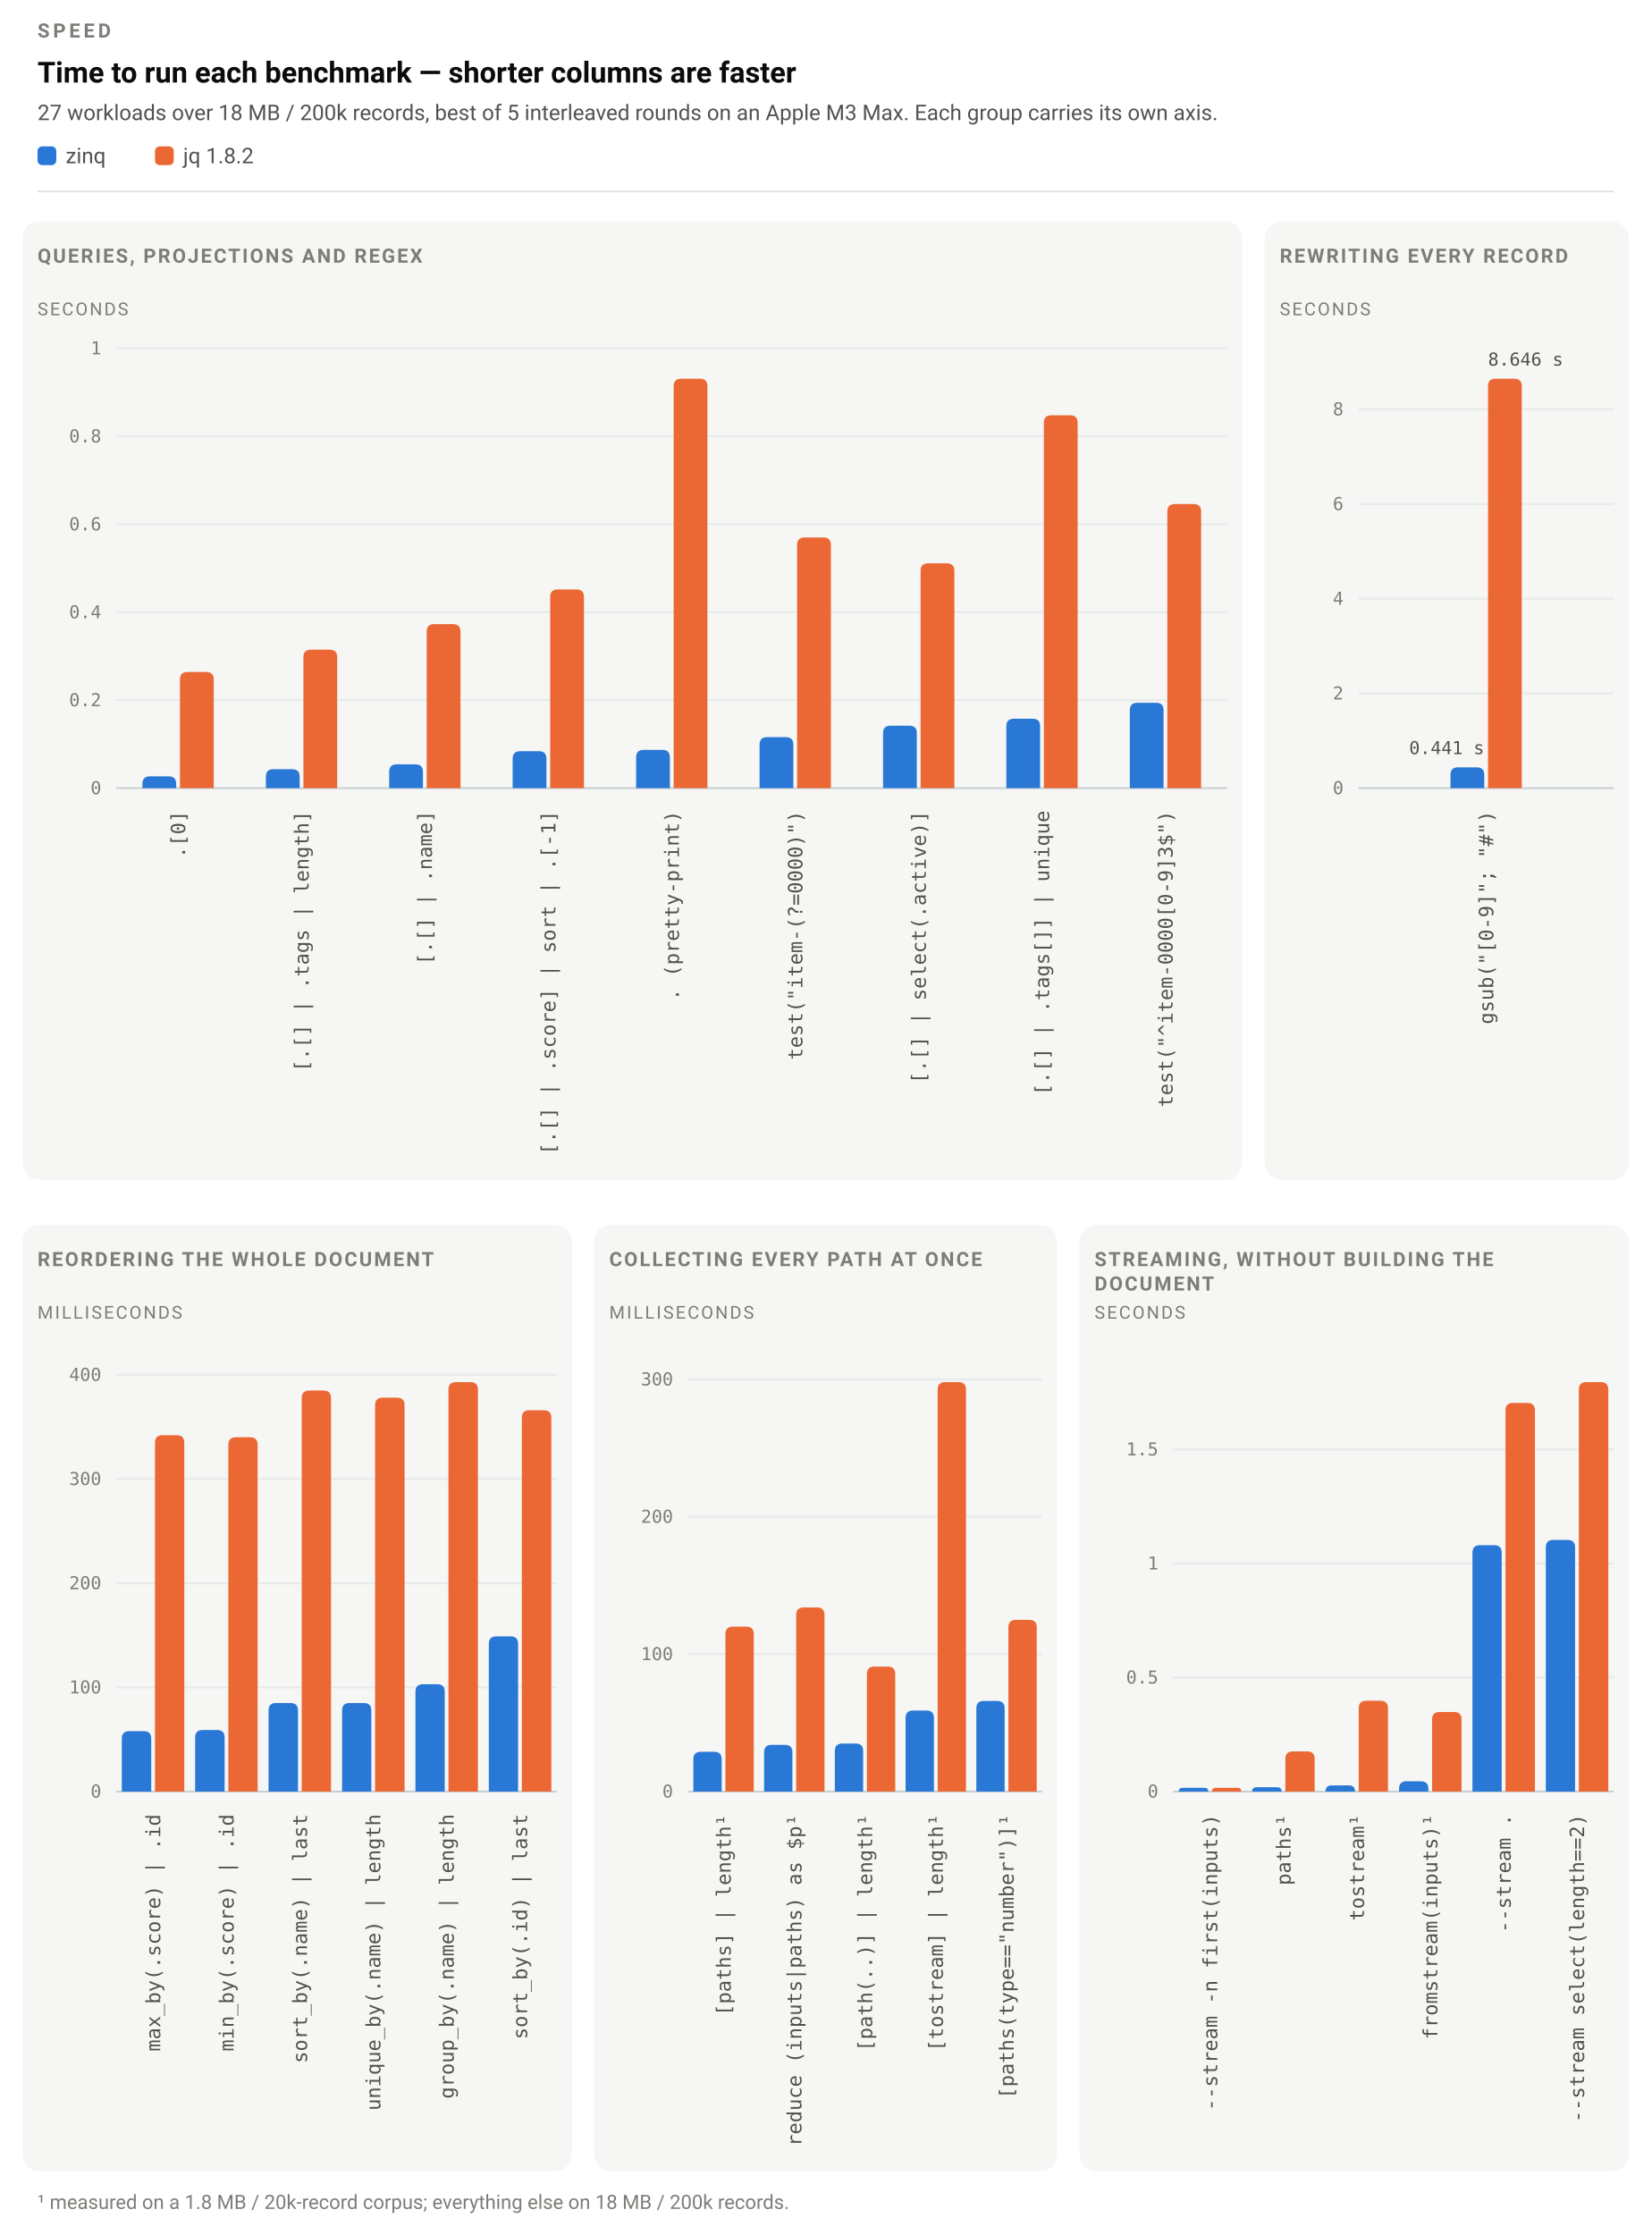
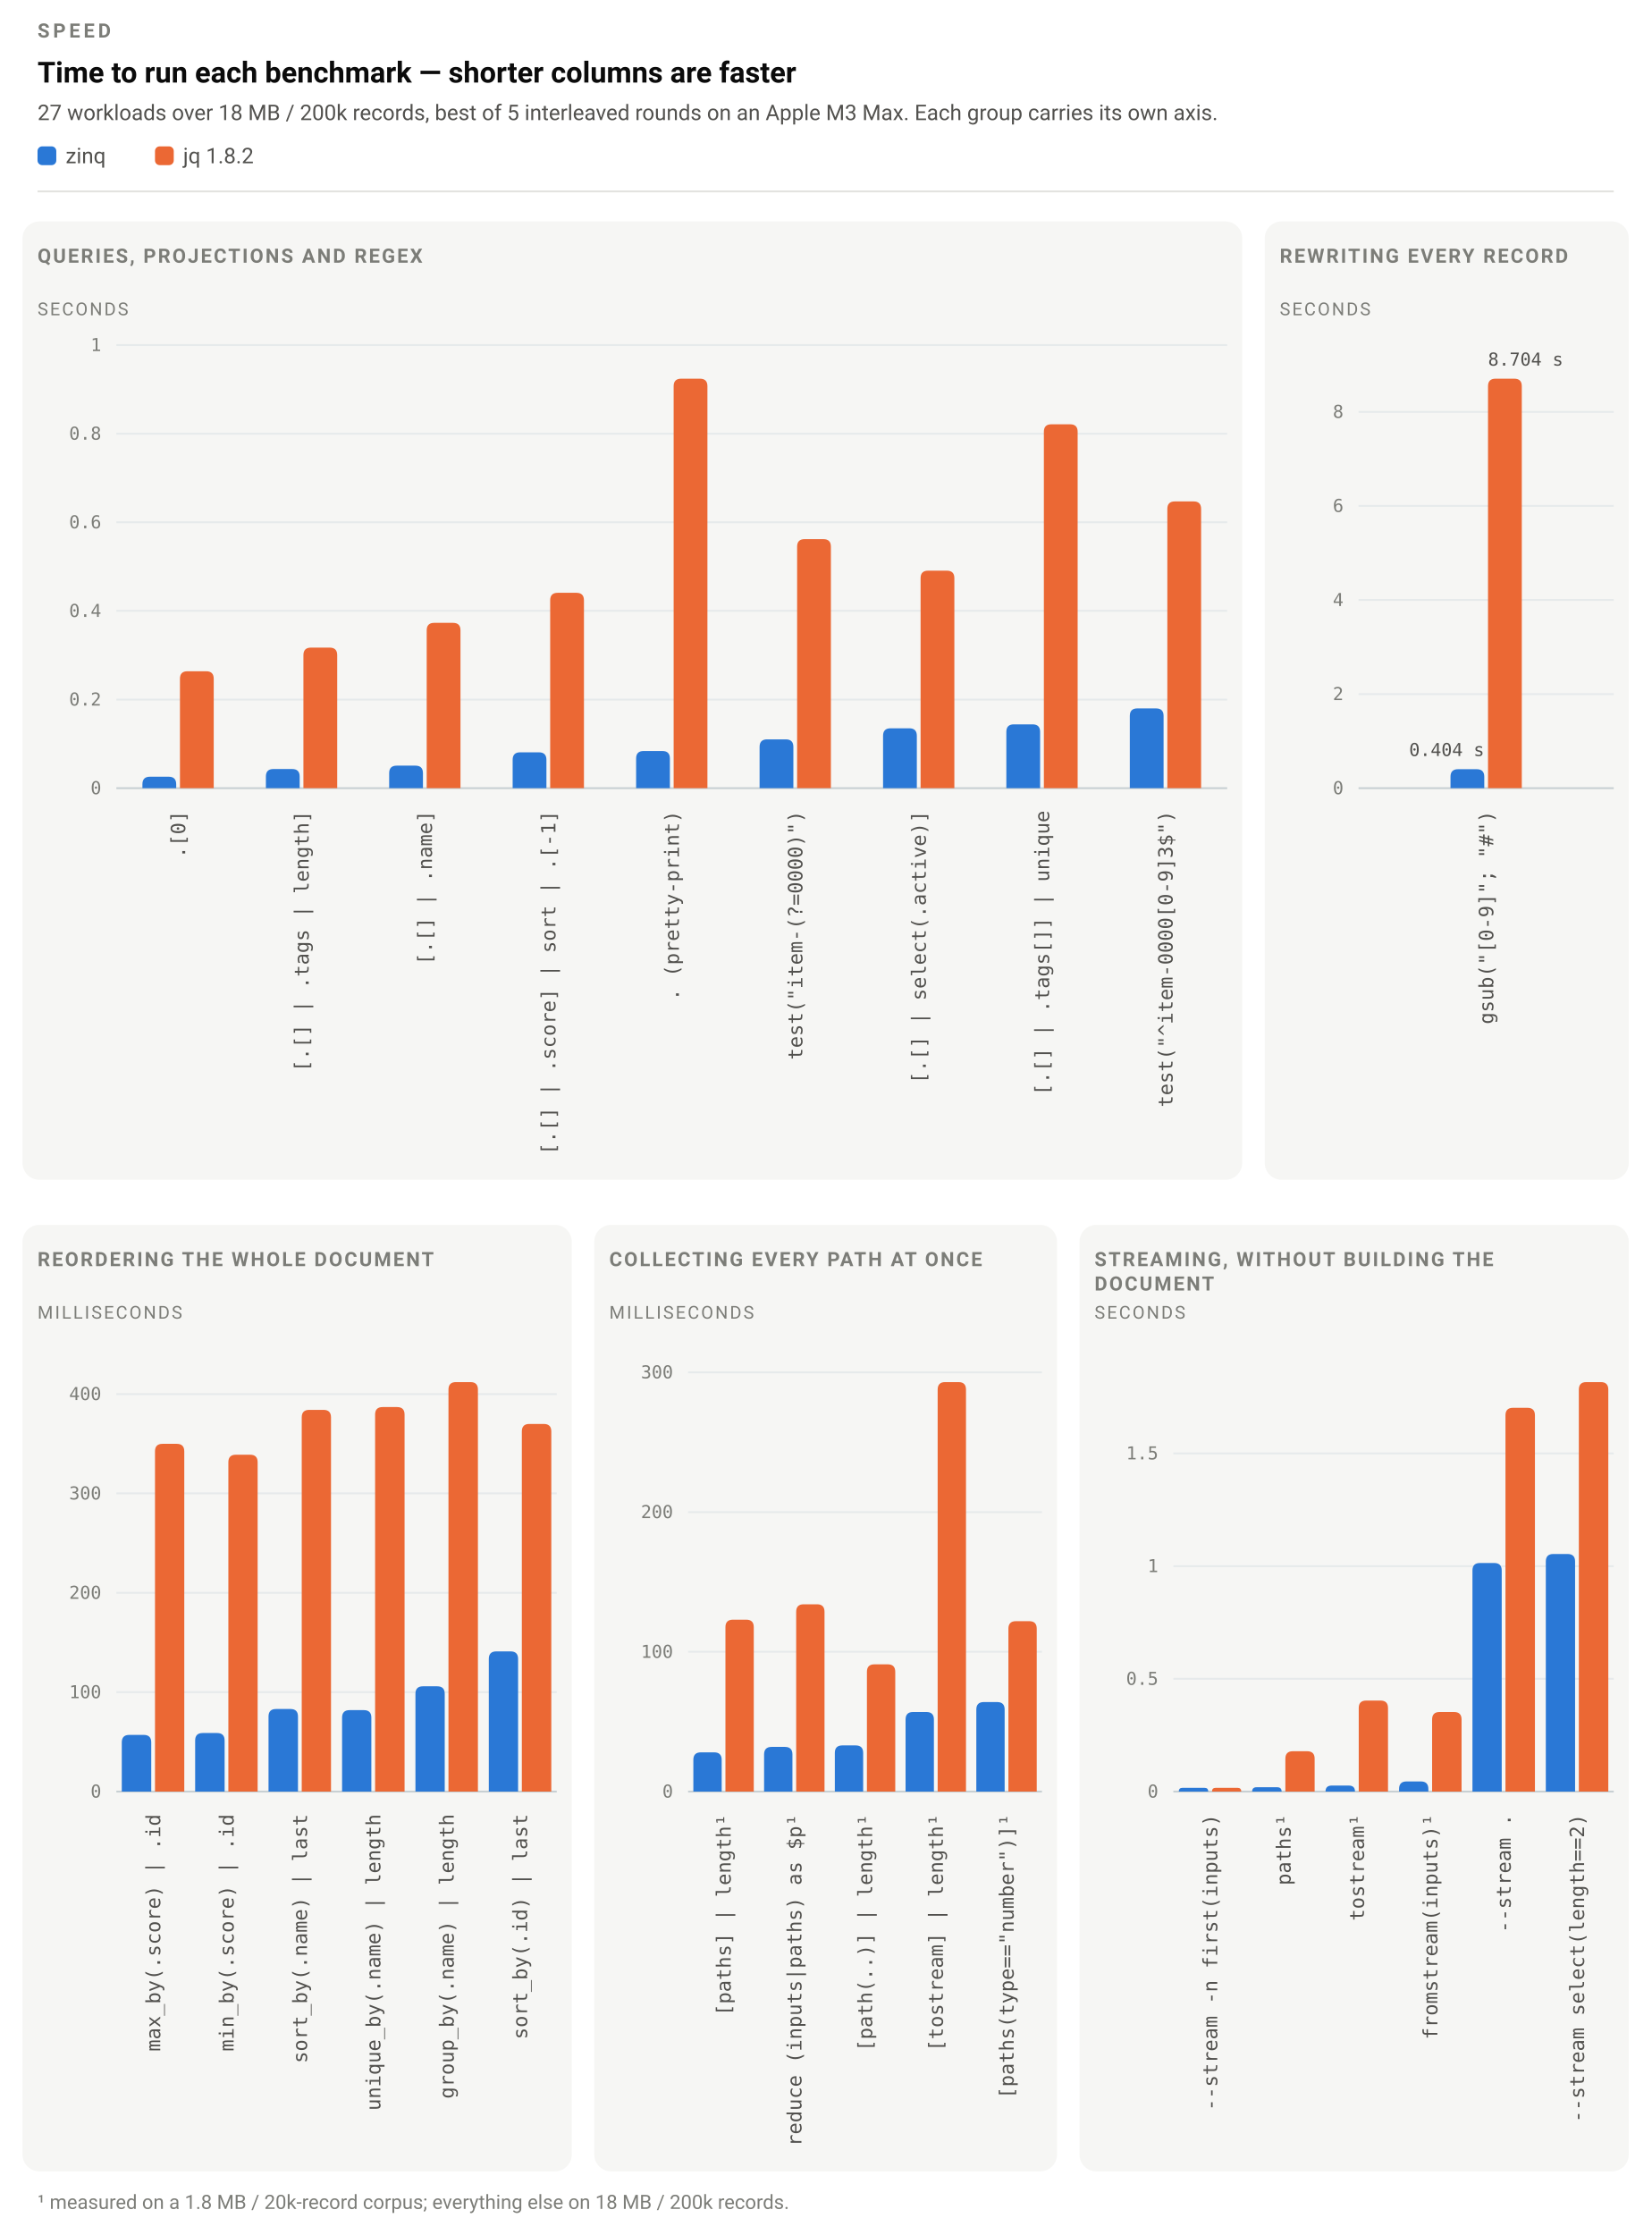
<svg xmlns="http://www.w3.org/2000/svg" width="880" height="1191" viewBox="0 0 880 1191" role="img" aria-label="Time to run 27 workloads, zinq against jq 1.8.2, over 18 MB / 200k records. zinq is ahead on 26 of 27.">
  <text x="20" y="20" font-family="ui-sans-serif, system-ui, -apple-system, Segoe UI, Roboto, sans-serif" font-size="10.5" font-weight="600" letter-spacing="1.8" fill="#7c7d78">SPEED</text>
  <text x="20" y="44" font-family="ui-sans-serif, system-ui, -apple-system, Segoe UI, Roboto, sans-serif" font-size="15.5" font-weight="600" fill="#0b0b0b">Time to run each benchmark — shorter columns are faster</text>
  <text x="20" y="64" font-family="ui-sans-serif, system-ui, -apple-system, Segoe UI, Roboto, sans-serif" font-size="11.5" fill="#52514e">27 workloads over 18 MB / 200k records, best of 5 interleaved rounds on an Apple M3 Max. Each group carries its own axis.</text>
  <rect x="20" y="78" width="10" height="10" rx="2.5" fill="#2a78d6" />
  <text x="35" y="87" font-family="ui-sans-serif, system-ui, -apple-system, Segoe UI, Roboto, sans-serif" font-size="11.5" fill="#52514e">zinq</text>
  <rect x="82.6" y="78" width="10" height="10" rx="2.5" fill="#eb6834" />
  <text x="97.6" y="87" font-family="ui-sans-serif, system-ui, -apple-system, Segoe UI, Roboto, sans-serif" font-size="11.5" fill="#52514e">jq 1.8.2</text>
  <line x1="20" y1="102" x2="860" y2="102" stroke="#e3e3df" stroke-width="1" />
  <rect x="12.0" y="118" width="650.0" height="510.7" rx="9" fill="#f6f6f4" />
  <text x="20" y="140" font-family="ui-sans-serif, system-ui, -apple-system, Segoe UI, Roboto, sans-serif" font-size="10.5" font-weight="600" letter-spacing="1" fill="#7c7d78">QUERIES, PROJECTIONS AND REGEX</text>
  <text x="20" y="168" font-family="ui-sans-serif, system-ui, -apple-system, Segoe UI, Roboto, sans-serif" font-size="9.5" letter-spacing="1" fill="#7c7d78">SECONDS</text>
  <text x="54" y="423.2" font-family="ui-monospace, SFMono-Regular, Menlo, Consolas, monospace" font-size="9.5" text-anchor="end" fill="#7c7d78">0</text>
-   <line x1="62.0" y1="373.1" x2="654.0" y2="373.1" stroke="#e6eaeb" stroke-width="1" />
-   <text x="54" y="376.33" font-family="ui-monospace, SFMono-Regular, Menlo, Consolas, monospace" font-size="9.5" text-anchor="end" fill="#7c7d78">0.2</text>
-   <line x1="62.0" y1="326.3" x2="654.0" y2="326.3" stroke="#e6eaeb" stroke-width="1" />
-   <text x="54" y="329.459" font-family="ui-monospace, SFMono-Regular, Menlo, Consolas, monospace" font-size="9.5" text-anchor="end" fill="#7c7d78">0.4</text>
-   <line x1="62.0" y1="279.4" x2="654.0" y2="279.4" stroke="#e6eaeb" stroke-width="1" />
-   <text x="54" y="282.589" font-family="ui-monospace, SFMono-Regular, Menlo, Consolas, monospace" font-size="9.5" text-anchor="end" fill="#7c7d78">0.6</text>
-   <line x1="62.0" y1="232.5" x2="654.0" y2="232.5" stroke="#e6eaeb" stroke-width="1" />
-   <text x="54" y="235.718" font-family="ui-monospace, SFMono-Regular, Menlo, Consolas, monospace" font-size="9.5" text-anchor="end" fill="#7c7d78">0.8</text>
-   <line x1="62.0" y1="185.6" x2="654.0" y2="185.6" stroke="#e6eaeb" stroke-width="1" />
-   <text x="54" y="188.848" font-family="ui-monospace, SFMono-Regular, Menlo, Consolas, monospace" font-size="9.5" text-anchor="end" fill="#7c7d78">1</text>
+   <line x1="62.0" y1="372.8" x2="654.0" y2="372.8" stroke="#e6eaeb" stroke-width="1" />
+   <text x="54" y="375.974" font-family="ui-monospace, SFMono-Regular, Menlo, Consolas, monospace" font-size="9.5" text-anchor="end" fill="#7c7d78">0.2</text>
+   <line x1="62.0" y1="325.5" x2="654.0" y2="325.5" stroke="#e6eaeb" stroke-width="1" />
+   <text x="54" y="328.749" font-family="ui-monospace, SFMono-Regular, Menlo, Consolas, monospace" font-size="9.5" text-anchor="end" fill="#7c7d78">0.4</text>
+   <line x1="62.0" y1="278.3" x2="654.0" y2="278.3" stroke="#e6eaeb" stroke-width="1" />
+   <text x="54" y="281.523" font-family="ui-monospace, SFMono-Regular, Menlo, Consolas, monospace" font-size="9.5" text-anchor="end" fill="#7c7d78">0.6</text>
+   <line x1="62.0" y1="231.1" x2="654.0" y2="231.1" stroke="#e6eaeb" stroke-width="1" />
+   <text x="54" y="234.298" font-family="ui-monospace, SFMono-Regular, Menlo, Consolas, monospace" font-size="9.5" text-anchor="end" fill="#7c7d78">0.8</text>
+   <line x1="62.0" y1="183.9" x2="654.0" y2="183.9" stroke="#e6eaeb" stroke-width="1" />
+   <text x="54" y="187.072" font-family="ui-monospace, SFMono-Regular, Menlo, Consolas, monospace" font-size="9.5" text-anchor="end" fill="#7c7d78">1</text>
  <line x1="62.0" y1="420.0" x2="654.0" y2="420.0" stroke="#c8d0d3" stroke-width="1" />
-   <path d="M75.9 420.0L75.9 417.7Q75.9 413.7 79.9 413.7L89.9 413.7Q93.9 413.7 93.9 417.7L93.9 420.0Z" fill="#2a78d6" />
-   <path d="M95.9 420.0L95.9 362.1Q95.9 358.1 99.9 358.1L109.9 358.1Q113.9 358.1 113.9 362.1L113.9 420.0Z" fill="#eb6834" />
-   <path d="M141.7 420.0L141.7 413.9Q141.7 409.9 145.7 409.9L155.7 409.9Q159.7 409.9 159.7 413.9L159.7 420.0Z" fill="#2a78d6" />
-   <path d="M161.7 420.0L161.7 350.2Q161.7 346.2 165.7 346.2L175.7 346.2Q179.7 346.2 179.7 350.2L179.7 420.0Z" fill="#eb6834" />
-   <path d="M207.4 420.0L207.4 411.3Q207.4 407.3 211.4 407.3L221.4 407.3Q225.4 407.3 225.4 411.3L225.4 420.0Z" fill="#2a78d6" />
-   <path d="M227.4 420.0L227.4 336.6Q227.4 332.6 231.4 332.6L241.4 332.6Q245.4 332.6 245.4 336.6L245.4 420.0Z" fill="#eb6834" />
-   <path d="M273.2 420.0L273.2 404.3Q273.2 400.3 277.2 400.3L287.2 400.3Q291.2 400.3 291.2 404.3L291.2 420.0Z" fill="#2a78d6" />
-   <path d="M293.2 420.0L293.2 318.1Q293.2 314.1 297.2 314.1L307.2 314.1Q311.2 314.1 311.2 318.1L311.2 420.0Z" fill="#eb6834" />
-   <path d="M339.0 420.0L339.0 403.6Q339.0 399.6 343.0 399.6L353.0 399.6Q357.0 399.6 357.0 403.6L357.0 420.0Z" fill="#2a78d6" />
+   <path d="M75.9 420.0L75.9 417.9Q75.9 413.9 79.9 413.9L89.9 413.9Q93.9 413.9 93.9 417.9L93.9 420.0Z" fill="#2a78d6" />
+   <path d="M95.9 420.0L95.9 361.7Q95.9 357.7 99.9 357.7L109.9 357.7Q113.9 357.7 113.9 361.7L113.9 420.0Z" fill="#eb6834" />
+   <path d="M141.7 420.0L141.7 413.8Q141.7 409.8 145.7 409.8L155.7 409.8Q159.7 409.8 159.7 413.8L159.7 420.0Z" fill="#2a78d6" />
+   <path d="M161.7 420.0L161.7 349.1Q161.7 345.1 165.7 345.1L175.7 345.1Q179.7 345.1 179.7 349.1L179.7 420.0Z" fill="#eb6834" />
+   <path d="M207.4 420.0L207.4 412.0Q207.4 408.0 211.4 408.0L221.4 408.0Q225.4 408.0 225.4 412.0L225.4 420.0Z" fill="#2a78d6" />
+   <path d="M227.4 420.0L227.4 335.9Q227.4 331.9 231.4 331.9L241.4 331.9Q245.4 331.9 245.4 335.9L245.4 420.0Z" fill="#eb6834" />
+   <path d="M273.2 420.0L273.2 404.9Q273.2 400.9 277.2 400.9L287.2 400.9Q291.2 400.9 291.2 404.9L291.2 420.0Z" fill="#2a78d6" />
+   <path d="M293.2 420.0L293.2 319.9Q293.2 315.9 297.2 315.9L307.2 315.9Q311.2 315.9 311.2 319.9L311.2 420.0Z" fill="#eb6834" />
+   <path d="M339.0 420.0L339.0 404.2Q339.0 400.2 343.0 400.2L353.0 400.2Q357.0 400.2 357.0 404.2L357.0 420.0Z" fill="#2a78d6" />
  <path d="M359.0 420.0L359.0 205.8Q359.0 201.8 363.0 201.8L373.0 201.8Q377.0 201.8 377.0 205.8L377.0 420.0Z" fill="#eb6834" />
-   <path d="M404.8 420.0L404.8 396.8Q404.8 392.8 408.8 392.8L418.8 392.8Q422.8 392.8 422.8 396.8L422.8 420.0Z" fill="#2a78d6" />
-   <path d="M424.8 420.0L424.8 290.4Q424.8 286.4 428.8 286.4L438.8 286.4Q442.8 286.4 442.8 290.4L442.8 420.0Z" fill="#eb6834" />
-   <path d="M470.6 420.0L470.6 390.7Q470.6 386.7 474.6 386.7L484.6 386.7Q488.6 386.7 488.6 390.7L488.6 420.0Z" fill="#2a78d6" />
-   <path d="M490.6 420.0L490.6 304.2Q490.6 300.2 494.6 300.2L504.6 300.2Q508.6 300.2 508.6 304.2L508.6 420.0Z" fill="#eb6834" />
-   <path d="M536.3 420.0L536.3 387.0Q536.3 383.0 540.3 383.0L550.3 383.0Q554.3 383.0 554.3 387.0L554.3 420.0Z" fill="#2a78d6" />
-   <path d="M556.3 420.0L556.3 225.3Q556.3 221.3 560.3 221.3L570.3 221.3Q574.3 221.3 574.3 225.3L574.3 420.0Z" fill="#eb6834" />
-   <path d="M602.1 420.0L602.1 378.5Q602.1 374.5 606.1 374.5L616.1 374.5Q620.1 374.5 620.1 378.5L620.1 420.0Z" fill="#2a78d6" />
-   <path d="M622.1 420.0L622.1 272.6Q622.1 268.6 626.1 268.6L636.1 268.6Q640.1 268.6 640.1 272.6L640.1 420.0Z" fill="#eb6834" />
+   <path d="M404.8 420.0L404.8 398.0Q404.8 394.0 408.8 394.0L418.8 394.0Q422.8 394.0 422.8 398.0L422.8 420.0Z" fill="#2a78d6" />
+   <path d="M424.8 420.0L424.8 291.3Q424.8 287.3 428.8 287.3L438.8 287.3Q442.8 287.3 442.8 291.3L442.8 420.0Z" fill="#eb6834" />
+   <path d="M470.6 420.0L470.6 392.1Q470.6 388.1 474.6 388.1L484.6 388.1Q488.6 388.1 488.6 392.1L488.6 420.0Z" fill="#2a78d6" />
+   <path d="M490.6 420.0L490.6 308.1Q490.6 304.1 494.6 304.1L504.6 304.1Q508.6 304.1 508.6 308.1L508.6 420.0Z" fill="#eb6834" />
+   <path d="M536.3 420.0L536.3 390.0Q536.3 386.0 540.3 386.0L550.3 386.0Q554.3 386.0 554.3 390.0L554.3 420.0Z" fill="#2a78d6" />
+   <path d="M556.3 420.0L556.3 230.1Q556.3 226.1 560.3 226.1L570.3 226.1Q574.3 226.1 574.3 230.1L574.3 420.0Z" fill="#eb6834" />
+   <path d="M602.1 420.0L602.1 381.5Q602.1 377.5 606.1 377.5L616.1 377.5Q620.1 377.5 620.1 381.5L620.1 420.0Z" fill="#2a78d6" />
+   <path d="M622.1 420.0L622.1 271.2Q622.1 267.2 626.1 267.2L636.1 267.2Q640.1 267.2 640.1 271.2L640.1 420.0Z" fill="#eb6834" />
  <text x="98.689" y="432" font-family="ui-monospace, SFMono-Regular, Menlo, Consolas, monospace" font-size="10.5" text-anchor="end" transform="rotate(-90 98.7 432.0)" fill="#52514e">.[0]</text>
  <text x="164.467" y="432" font-family="ui-monospace, SFMono-Regular, Menlo, Consolas, monospace" font-size="10.5" text-anchor="end" transform="rotate(-90 164.5 432.0)" fill="#52514e">[.[] | .tags | length]</text>
  <text x="230.244" y="432" font-family="ui-monospace, SFMono-Regular, Menlo, Consolas, monospace" font-size="10.5" text-anchor="end" transform="rotate(-90 230.2 432.0)" fill="#52514e">[.[] | .name]</text>
  <text x="296.022" y="432" font-family="ui-monospace, SFMono-Regular, Menlo, Consolas, monospace" font-size="10.5" text-anchor="end" transform="rotate(-90 296.0 432.0)" fill="#52514e">[.[] | .score] | sort | .[-1]</text>
  <text x="361.8" y="432" font-family="ui-monospace, SFMono-Regular, Menlo, Consolas, monospace" font-size="10.5" text-anchor="end" transform="rotate(-90 361.8 432.0)" fill="#52514e">. (pretty-print)</text>
  <text x="427.578" y="432" font-family="ui-monospace, SFMono-Regular, Menlo, Consolas, monospace" font-size="10.5" text-anchor="end" transform="rotate(-90 427.6 432.0)" fill="#52514e">test("item-(?=0000)")</text>
  <text x="493.356" y="432" font-family="ui-monospace, SFMono-Regular, Menlo, Consolas, monospace" font-size="10.5" text-anchor="end" transform="rotate(-90 493.4 432.0)" fill="#52514e">[.[] | select(.active)]</text>
  <text x="559.133" y="432" font-family="ui-monospace, SFMono-Regular, Menlo, Consolas, monospace" font-size="10.5" text-anchor="end" transform="rotate(-90 559.1 432.0)" fill="#52514e">[.[] | .tags[]] | unique</text>
  <text x="624.911" y="432" font-family="ui-monospace, SFMono-Regular, Menlo, Consolas, monospace" font-size="10.5" text-anchor="end" transform="rotate(-90 624.9 432.0)" fill="#52514e">test("^item-0000[0-9]3$")</text>
  <rect x="674.0" y="118" width="194.0" height="510.7" rx="9" fill="#f6f6f4" />
  <text x="682" y="140" font-family="ui-sans-serif, system-ui, -apple-system, Segoe UI, Roboto, sans-serif" font-size="10.5" font-weight="600" letter-spacing="1" fill="#7c7d78">REWRITING EVERY RECORD</text>
  <text x="682" y="168" font-family="ui-sans-serif, system-ui, -apple-system, Segoe UI, Roboto, sans-serif" font-size="9.5" letter-spacing="1" fill="#7c7d78">SECONDS</text>
  <text x="716" y="423.2" font-family="ui-monospace, SFMono-Regular, Menlo, Consolas, monospace" font-size="9.5" text-anchor="end" fill="#7c7d78">0</text>
-   <line x1="724.0" y1="369.5" x2="860.0" y2="369.5" stroke="#e6eaeb" stroke-width="1" />
-   <text x="716" y="372.73" font-family="ui-monospace, SFMono-Regular, Menlo, Consolas, monospace" font-size="9.5" text-anchor="end" fill="#7c7d78">2</text>
-   <line x1="724.0" y1="319.1" x2="860.0" y2="319.1" stroke="#e6eaeb" stroke-width="1" />
-   <text x="716" y="322.26" font-family="ui-monospace, SFMono-Regular, Menlo, Consolas, monospace" font-size="9.5" text-anchor="end" fill="#7c7d78">4</text>
-   <line x1="724.0" y1="268.6" x2="860.0" y2="268.6" stroke="#e6eaeb" stroke-width="1" />
-   <text x="716" y="271.79" font-family="ui-monospace, SFMono-Regular, Menlo, Consolas, monospace" font-size="9.5" text-anchor="end" fill="#7c7d78">6</text>
-   <line x1="724.0" y1="218.1" x2="860.0" y2="218.1" stroke="#e6eaeb" stroke-width="1" />
-   <text x="716" y="221.32" font-family="ui-monospace, SFMono-Regular, Menlo, Consolas, monospace" font-size="9.5" text-anchor="end" fill="#7c7d78">8</text>
+   <line x1="724.0" y1="369.9" x2="860.0" y2="369.9" stroke="#e6eaeb" stroke-width="1" />
+   <text x="716" y="373.066" font-family="ui-monospace, SFMono-Regular, Menlo, Consolas, monospace" font-size="9.5" text-anchor="end" fill="#7c7d78">2</text>
+   <line x1="724.0" y1="319.7" x2="860.0" y2="319.7" stroke="#e6eaeb" stroke-width="1" />
+   <text x="716" y="322.933" font-family="ui-monospace, SFMono-Regular, Menlo, Consolas, monospace" font-size="9.5" text-anchor="end" fill="#7c7d78">4</text>
+   <line x1="724.0" y1="269.6" x2="860.0" y2="269.6" stroke="#e6eaeb" stroke-width="1" />
+   <text x="716" y="272.799" font-family="ui-monospace, SFMono-Regular, Menlo, Consolas, monospace" font-size="9.5" text-anchor="end" fill="#7c7d78">6</text>
+   <line x1="724.0" y1="219.5" x2="860.0" y2="219.5" stroke="#e6eaeb" stroke-width="1" />
+   <text x="716" y="222.665" font-family="ui-monospace, SFMono-Regular, Menlo, Consolas, monospace" font-size="9.5" text-anchor="end" fill="#7c7d78">8</text>
  <line x1="724.0" y1="420.0" x2="860.0" y2="420.0" stroke="#c8d0d3" stroke-width="1" />
-   <path d="M773.0 420.0L773.0 412.9Q773.0 408.9 777.0 408.9L787.0 408.9Q791.0 408.9 791.0 412.9L791.0 420.0Z" fill="#2a78d6" />
+   <path d="M773.0 420.0L773.0 413.9Q773.0 409.9 777.0 409.9L787.0 409.9Q791.0 409.9 791.0 413.9L791.0 420.0Z" fill="#2a78d6" />
  <path d="M793.0 420.0L793.0 205.8Q793.0 201.8 797.0 201.8L807.0 201.8Q811.0 201.8 811.0 205.8L811.0 420.0Z" fill="#eb6834" />
-   <text x="791" y="401.871" font-family="ui-monospace, SFMono-Regular, Menlo, Consolas, monospace" font-size="9.5" text-anchor="end" fill="#52514e">0.441 s</text>
-   <text x="793" y="194.818" font-family="ui-monospace, SFMono-Regular, Menlo, Consolas, monospace" font-size="9.5" text-anchor="start" fill="#52514e">8.646 s</text>
+   <text x="791" y="402.873" font-family="ui-monospace, SFMono-Regular, Menlo, Consolas, monospace" font-size="9.5" text-anchor="end" fill="#52514e">0.404 s</text>
+   <text x="793" y="194.818" font-family="ui-monospace, SFMono-Regular, Menlo, Consolas, monospace" font-size="9.5" text-anchor="start" fill="#52514e">8.704 s</text>
  <text x="795.8" y="432" font-family="ui-monospace, SFMono-Regular, Menlo, Consolas, monospace" font-size="10.5" text-anchor="end" transform="rotate(-90 795.8 432.0)" fill="#52514e">gsub("[0-9]"; "#")</text>
  <rect x="12.0" y="652.7" width="292.7" height="504.4" rx="9" fill="#f6f6f4" />
  <text x="20" y="674.7" font-family="ui-sans-serif, system-ui, -apple-system, Segoe UI, Roboto, sans-serif" font-size="10.5" font-weight="600" letter-spacing="1" fill="#7c7d78">REORDERING THE WHOLE DOCUMENT</text>
  <text x="20" y="702.7" font-family="ui-sans-serif, system-ui, -apple-system, Segoe UI, Roboto, sans-serif" font-size="9.5" letter-spacing="1" fill="#7c7d78">MILLISECONDS</text>
  <text x="54" y="957.9" font-family="ui-monospace, SFMono-Regular, Menlo, Consolas, monospace" font-size="9.5" text-anchor="end" fill="#7c7d78">0</text>
-   <line x1="62.0" y1="899.2" x2="296.7" y2="899.2" stroke="#e6eaeb" stroke-width="1" />
-   <text x="54" y="902.383" font-family="ui-monospace, SFMono-Regular, Menlo, Consolas, monospace" font-size="9.5" text-anchor="end" fill="#7c7d78">100</text>
-   <line x1="62.0" y1="843.7" x2="296.7" y2="843.7" stroke="#e6eaeb" stroke-width="1" />
-   <text x="54" y="846.866" font-family="ui-monospace, SFMono-Regular, Menlo, Consolas, monospace" font-size="9.5" text-anchor="end" fill="#7c7d78">200</text>
-   <line x1="62.0" y1="788.1" x2="296.7" y2="788.1" stroke="#e6eaeb" stroke-width="1" />
-   <text x="54" y="791.349" font-family="ui-monospace, SFMono-Regular, Menlo, Consolas, monospace" font-size="9.5" text-anchor="end" fill="#7c7d78">300</text>
-   <line x1="62.0" y1="732.6" x2="296.7" y2="732.6" stroke="#e6eaeb" stroke-width="1" />
-   <text x="54" y="735.832" font-family="ui-monospace, SFMono-Regular, Menlo, Consolas, monospace" font-size="9.5" text-anchor="end" fill="#7c7d78">400</text>
+   <line x1="62.0" y1="901.7" x2="296.7" y2="901.7" stroke="#e6eaeb" stroke-width="1" />
+   <text x="54" y="904.943" font-family="ui-monospace, SFMono-Regular, Menlo, Consolas, monospace" font-size="9.5" text-anchor="end" fill="#7c7d78">100</text>
+   <line x1="62.0" y1="848.8" x2="296.7" y2="848.8" stroke="#e6eaeb" stroke-width="1" />
+   <text x="54" y="851.986" font-family="ui-monospace, SFMono-Regular, Menlo, Consolas, monospace" font-size="9.5" text-anchor="end" fill="#7c7d78">200</text>
+   <line x1="62.0" y1="795.8" x2="296.7" y2="795.8" stroke="#e6eaeb" stroke-width="1" />
+   <text x="54" y="799.03" font-family="ui-monospace, SFMono-Regular, Menlo, Consolas, monospace" font-size="9.5" text-anchor="end" fill="#7c7d78">300</text>
+   <line x1="62.0" y1="742.9" x2="296.7" y2="742.9" stroke="#e6eaeb" stroke-width="1" />
+   <text x="54" y="746.073" font-family="ui-monospace, SFMono-Regular, Menlo, Consolas, monospace" font-size="9.5" text-anchor="end" fill="#7c7d78">400</text>
  <line x1="62.0" y1="954.7" x2="296.7" y2="954.7" stroke="#c8d0d3" stroke-width="1" />
-   <path d="M64.9 954.7L64.9 926.5Q64.9 922.5 68.9 922.5L76.6 922.5Q80.6 922.5 80.6 926.5L80.6 954.7Z" fill="#2a78d6" />
-   <path d="M82.6 954.7L82.6 768.8Q82.6 764.8 86.6 764.8L94.2 764.8Q98.2 764.8 98.2 768.8L98.2 954.7Z" fill="#eb6834" />
-   <path d="M104.0 954.7L104.0 925.9Q104.0 921.9 108.0 921.9L115.7 921.9Q119.7 921.9 119.7 925.9L119.7 954.7Z" fill="#2a78d6" />
-   <path d="M121.7 954.7L121.7 769.9Q121.7 765.9 125.7 765.9L133.3 765.9Q137.3 765.9 137.3 769.9L137.3 954.7Z" fill="#eb6834" />
-   <path d="M143.1 954.7L143.1 911.5Q143.1 907.5 147.1 907.5L154.8 907.5Q158.8 907.5 158.8 911.5L158.8 954.7Z" fill="#2a78d6" />
-   <path d="M160.8 954.7L160.8 745.0Q160.8 741.0 164.8 741.0L172.4 741.0Q176.4 741.0 176.4 745.0L176.4 954.7Z" fill="#eb6834" />
-   <path d="M182.3 954.7L182.3 911.5Q182.3 907.5 186.3 907.5L193.9 907.5Q197.9 907.5 197.9 911.5L197.9 954.7Z" fill="#2a78d6" />
-   <path d="M199.9 954.7L199.9 748.8Q199.9 744.8 203.9 744.8L211.6 744.8Q215.6 744.8 215.6 748.8L215.6 954.7Z" fill="#eb6834" />
-   <path d="M221.4 954.7L221.4 901.5Q221.4 897.5 225.4 897.5L233.0 897.5Q237.0 897.5 237.0 901.5L237.0 954.7Z" fill="#2a78d6" />
+   <path d="M64.9 954.7L64.9 928.5Q64.9 924.5 68.9 924.5L76.6 924.5Q80.6 924.5 80.6 928.5L80.6 954.7Z" fill="#2a78d6" />
+   <path d="M82.6 954.7L82.6 773.4Q82.6 769.4 86.6 769.4L94.2 769.4Q98.2 769.4 98.2 773.4L98.2 954.7Z" fill="#eb6834" />
+   <path d="M104.0 954.7L104.0 927.5Q104.0 923.5 108.0 923.5L115.7 923.5Q119.7 923.5 119.7 927.5L119.7 954.7Z" fill="#2a78d6" />
+   <path d="M121.7 954.7L121.7 779.2Q121.7 775.2 125.7 775.2L133.3 775.2Q137.3 775.2 137.3 779.2L137.3 954.7Z" fill="#eb6834" />
+   <path d="M143.1 954.7L143.1 914.7Q143.1 910.7 147.1 910.7L154.8 910.7Q158.8 910.7 158.8 914.7L158.8 954.7Z" fill="#2a78d6" />
+   <path d="M160.8 954.7L160.8 755.3Q160.8 751.3 164.8 751.3L172.4 751.3Q176.4 751.3 176.4 755.3L176.4 954.7Z" fill="#eb6834" />
+   <path d="M182.3 954.7L182.3 915.3Q182.3 911.3 186.3 911.3L193.9 911.3Q197.9 911.3 197.9 915.3L197.9 954.7Z" fill="#2a78d6" />
+   <path d="M199.9 954.7L199.9 753.8Q199.9 749.8 203.9 749.8L211.6 749.8Q215.6 749.8 215.6 753.8L215.6 954.7Z" fill="#eb6834" />
+   <path d="M221.4 954.7L221.4 902.6Q221.4 898.6 225.4 898.6L233.0 898.6Q237.0 898.6 237.0 902.6L237.0 954.7Z" fill="#2a78d6" />
  <path d="M239.0 954.7L239.0 740.5Q239.0 736.5 243.0 736.5L250.7 736.5Q254.7 736.5 254.7 740.5L254.7 954.7Z" fill="#eb6834" />
-   <path d="M260.5 954.7L260.5 876.0Q260.5 872.0 264.5 872.0L272.1 872.0Q276.1 872.0 276.1 876.0L276.1 954.7Z" fill="#2a78d6" />
-   <path d="M278.1 954.7L278.1 755.5Q278.1 751.5 282.1 751.5L289.8 751.5Q293.8 751.5 293.8 755.5L293.8 954.7Z" fill="#eb6834" />
+   <path d="M260.5 954.7L260.5 884.0Q260.5 880.0 264.5 880.0L272.1 880.0Q276.1 880.0 276.1 884.0L276.1 954.7Z" fill="#2a78d6" />
+   <path d="M278.1 954.7L278.1 762.8Q278.1 758.8 282.1 758.8L289.8 758.8Q293.8 758.8 293.8 762.8L293.8 954.7Z" fill="#eb6834" />
  <text x="85.359" y="966.7" font-family="ui-monospace, SFMono-Regular, Menlo, Consolas, monospace" font-size="10.5" text-anchor="end" transform="rotate(-90 85.4 966.7)" fill="#52514e">max_by(.score) | .id</text>
  <text x="124.476" y="966.7" font-family="ui-monospace, SFMono-Regular, Menlo, Consolas, monospace" font-size="10.5" text-anchor="end" transform="rotate(-90 124.5 966.7)" fill="#52514e">min_by(.score) | .id</text>
  <text x="163.594" y="966.7" font-family="ui-monospace, SFMono-Regular, Menlo, Consolas, monospace" font-size="10.5" text-anchor="end" transform="rotate(-90 163.6 966.7)" fill="#52514e">sort_by(.name) | last</text>
  <text x="202.712" y="966.7" font-family="ui-monospace, SFMono-Regular, Menlo, Consolas, monospace" font-size="10.5" text-anchor="end" transform="rotate(-90 202.7 966.7)" fill="#52514e">unique_by(.name) | length</text>
  <text x="241.829" y="966.7" font-family="ui-monospace, SFMono-Regular, Menlo, Consolas, monospace" font-size="10.5" text-anchor="end" transform="rotate(-90 241.8 966.7)" fill="#52514e">group_by(.name) | length</text>
  <text x="280.947" y="966.7" font-family="ui-monospace, SFMono-Regular, Menlo, Consolas, monospace" font-size="10.5" text-anchor="end" transform="rotate(-90 280.9 966.7)" fill="#52514e">sort_by(.id) | last</text>
  <rect x="316.7" y="652.7" width="246.6" height="504.4" rx="9" fill="#f6f6f4" />
  <text x="324.706" y="674.7" font-family="ui-sans-serif, system-ui, -apple-system, Segoe UI, Roboto, sans-serif" font-size="10.5" font-weight="600" letter-spacing="1" fill="#7c7d78">COLLECTING EVERY PATH AT ONCE</text>
  <text x="324.706" y="702.7" font-family="ui-sans-serif, system-ui, -apple-system, Segoe UI, Roboto, sans-serif" font-size="9.5" letter-spacing="1" fill="#7c7d78">MILLISECONDS</text>
  <text x="358.706" y="957.9" font-family="ui-monospace, SFMono-Regular, Menlo, Consolas, monospace" font-size="9.5" text-anchor="end" fill="#7c7d78">0</text>
-   <line x1="366.7" y1="881.5" x2="555.3" y2="881.5" stroke="#e6eaeb" stroke-width="1" />
-   <text x="358.706" y="884.685" font-family="ui-monospace, SFMono-Regular, Menlo, Consolas, monospace" font-size="9.5" text-anchor="end" fill="#7c7d78">100</text>
-   <line x1="366.7" y1="808.3" x2="555.3" y2="808.3" stroke="#e6eaeb" stroke-width="1" />
-   <text x="358.706" y="811.469" font-family="ui-monospace, SFMono-Regular, Menlo, Consolas, monospace" font-size="9.5" text-anchor="end" fill="#7c7d78">200</text>
-   <line x1="366.7" y1="735.1" x2="555.3" y2="735.1" stroke="#e6eaeb" stroke-width="1" />
-   <text x="358.706" y="738.254" font-family="ui-monospace, SFMono-Regular, Menlo, Consolas, monospace" font-size="9.5" text-anchor="end" fill="#7c7d78">300</text>
+   <line x1="366.7" y1="880.2" x2="555.3" y2="880.2" stroke="#e6eaeb" stroke-width="1" />
+   <text x="358.706" y="883.435" font-family="ui-monospace, SFMono-Regular, Menlo, Consolas, monospace" font-size="9.5" text-anchor="end" fill="#7c7d78">100</text>
+   <line x1="366.7" y1="805.8" x2="555.3" y2="805.8" stroke="#e6eaeb" stroke-width="1" />
+   <text x="358.706" y="808.97" font-family="ui-monospace, SFMono-Regular, Menlo, Consolas, monospace" font-size="9.5" text-anchor="end" fill="#7c7d78">200</text>
+   <line x1="366.7" y1="731.3" x2="555.3" y2="731.3" stroke="#e6eaeb" stroke-width="1" />
+   <text x="358.706" y="734.506" font-family="ui-monospace, SFMono-Regular, Menlo, Consolas, monospace" font-size="9.5" text-anchor="end" fill="#7c7d78">300</text>
  <line x1="366.7" y1="954.7" x2="555.3" y2="954.7" stroke="#c8d0d3" stroke-width="1" />
-   <path d="M369.5 954.7L369.5 937.5Q369.5 933.5 373.5 933.5L380.6 933.5Q384.6 933.5 384.6 937.5L384.6 954.7Z" fill="#2a78d6" />
-   <path d="M386.6 954.7L386.6 870.8Q386.6 866.8 390.6 866.8L397.7 866.8Q401.7 866.8 401.7 870.8L401.7 954.7Z" fill="#eb6834" />
-   <path d="M407.2 954.7L407.2 933.8Q407.2 929.8 411.2 929.8L418.3 929.8Q422.3 929.8 422.3 933.8L422.3 954.7Z" fill="#2a78d6" />
-   <path d="M424.3 954.7L424.3 860.6Q424.3 856.6 428.3 856.6L435.4 856.6Q439.4 856.6 439.4 860.6L439.4 954.7Z" fill="#eb6834" />
-   <path d="M444.9 954.7L444.9 933.1Q444.9 929.1 448.9 929.1L456.0 929.1Q460.0 929.1 460.0 933.1L460.0 954.7Z" fill="#2a78d6" />
-   <path d="M462.0 954.7L462.0 892.1Q462.0 888.1 466.0 888.1L473.1 888.1Q477.1 888.1 477.1 892.1L477.1 954.7Z" fill="#eb6834" />
-   <path d="M482.6 954.7L482.6 915.5Q482.6 911.5 486.6 911.5L493.7 911.5Q497.7 911.5 497.7 915.5L497.7 954.7Z" fill="#2a78d6" />
+   <path d="M369.5 954.7L369.5 937.8Q369.5 933.8 373.5 933.8L380.6 933.8Q384.6 933.8 384.6 937.8L384.6 954.7Z" fill="#2a78d6" />
+   <path d="M386.6 954.7L386.6 867.1Q386.6 863.1 390.6 863.1L397.7 863.1Q401.7 863.1 401.7 867.1L401.7 954.7Z" fill="#eb6834" />
+   <path d="M407.2 954.7L407.2 934.9Q407.2 930.9 411.2 930.9L418.3 930.9Q422.3 930.9 422.3 934.9L422.3 954.7Z" fill="#2a78d6" />
+   <path d="M424.3 954.7L424.3 858.9Q424.3 854.9 428.3 854.9L435.4 854.9Q439.4 854.9 439.4 858.9L439.4 954.7Z" fill="#eb6834" />
+   <path d="M444.9 954.7L444.9 934.1Q444.9 930.1 448.9 930.1L456.0 930.1Q460.0 930.1 460.0 934.1L460.0 954.7Z" fill="#2a78d6" />
+   <path d="M462.0 954.7L462.0 890.9Q462.0 886.9 466.0 886.9L473.1 886.9Q477.1 886.9 477.1 890.9L477.1 954.7Z" fill="#eb6834" />
+   <path d="M482.6 954.7L482.6 916.3Q482.6 912.3 486.6 912.3L493.7 912.3Q497.7 912.3 497.7 916.3L497.7 954.7Z" fill="#2a78d6" />
  <path d="M499.7 954.7L499.7 740.5Q499.7 736.5 503.7 736.5L510.8 736.5Q514.8 736.5 514.8 740.5L514.8 954.7Z" fill="#eb6834" />
-   <path d="M520.3 954.7L520.3 910.4Q520.3 906.4 524.3 906.4L531.4 906.4Q535.4 906.4 535.4 910.4L535.4 954.7Z" fill="#2a78d6" />
-   <path d="M537.4 954.7L537.4 867.2Q537.4 863.2 541.4 863.2L548.5 863.2Q552.5 863.2 552.5 867.2L552.5 954.7Z" fill="#eb6834" />
+   <path d="M520.3 954.7L520.3 911.0Q520.3 907.0 524.3 907.0L531.4 907.0Q535.4 907.0 535.4 911.0L535.4 954.7Z" fill="#2a78d6" />
+   <path d="M537.4 954.7L537.4 867.9Q537.4 863.9 541.4 863.9L548.5 863.9Q552.5 863.9 552.5 867.9L552.5 954.7Z" fill="#eb6834" />
  <text x="389.365" y="966.7" font-family="ui-monospace, SFMono-Regular, Menlo, Consolas, monospace" font-size="10.5" text-anchor="end" transform="rotate(-90 389.4 966.7)" fill="#52514e">[paths] | length¹</text>
  <text x="427.082" y="966.7" font-family="ui-monospace, SFMono-Regular, Menlo, Consolas, monospace" font-size="10.5" text-anchor="end" transform="rotate(-90 427.1 966.7)" fill="#52514e">reduce (inputs|paths) as $p¹</text>
  <text x="464.8" y="966.7" font-family="ui-monospace, SFMono-Regular, Menlo, Consolas, monospace" font-size="10.5" text-anchor="end" transform="rotate(-90 464.8 966.7)" fill="#52514e">[path(..)] | length¹</text>
  <text x="502.518" y="966.7" font-family="ui-monospace, SFMono-Regular, Menlo, Consolas, monospace" font-size="10.5" text-anchor="end" transform="rotate(-90 502.5 966.7)" fill="#52514e">[tostream] | length¹</text>
  <text x="540.235" y="966.7" font-family="ui-monospace, SFMono-Regular, Menlo, Consolas, monospace" font-size="10.5" text-anchor="end" transform="rotate(-90 540.2 966.7)" fill="#52514e">[paths(type=="number")]¹</text>
  <rect x="575.3" y="652.7" width="292.7" height="504.4" rx="9" fill="#f6f6f4" />
  <text x="583.294" y="674.7" font-family="ui-sans-serif, system-ui, -apple-system, Segoe UI, Roboto, sans-serif" font-size="10.5" font-weight="600" letter-spacing="1" fill="#7c7d78">STREAMING, WITHOUT BUILDING THE</text>
  <text x="583.294" y="687.7" font-family="ui-sans-serif, system-ui, -apple-system, Segoe UI, Roboto, sans-serif" font-size="10.5" font-weight="600" letter-spacing="1" fill="#7c7d78">DOCUMENT</text>
  <text x="583.294" y="702.7" font-family="ui-sans-serif, system-ui, -apple-system, Segoe UI, Roboto, sans-serif" font-size="9.5" letter-spacing="1" fill="#7c7d78">SECONDS</text>
  <text x="617.294" y="957.9" font-family="ui-monospace, SFMono-Regular, Menlo, Consolas, monospace" font-size="9.5" text-anchor="end" fill="#7c7d78">0</text>
-   <line x1="625.3" y1="893.9" x2="860.0" y2="893.9" stroke="#e6eaeb" stroke-width="1" />
-   <text x="617.294" y="897.125" font-family="ui-monospace, SFMono-Regular, Menlo, Consolas, monospace" font-size="9.5" text-anchor="end" fill="#7c7d78">0.5</text>
-   <line x1="625.3" y1="833.2" x2="860.0" y2="833.2" stroke="#e6eaeb" stroke-width="1" />
-   <text x="617.294" y="836.35" font-family="ui-monospace, SFMono-Regular, Menlo, Consolas, monospace" font-size="9.5" text-anchor="end" fill="#7c7d78">1</text>
-   <line x1="625.3" y1="772.4" x2="860.0" y2="772.4" stroke="#e6eaeb" stroke-width="1" />
-   <text x="617.294" y="775.575" font-family="ui-monospace, SFMono-Regular, Menlo, Consolas, monospace" font-size="9.5" text-anchor="end" fill="#7c7d78">1.5</text>
+   <line x1="625.3" y1="894.6" x2="860.0" y2="894.6" stroke="#e6eaeb" stroke-width="1" />
+   <text x="617.294" y="897.828" font-family="ui-monospace, SFMono-Regular, Menlo, Consolas, monospace" font-size="9.5" text-anchor="end" fill="#7c7d78">0.5</text>
+   <line x1="625.3" y1="834.6" x2="860.0" y2="834.6" stroke="#e6eaeb" stroke-width="1" />
+   <text x="617.294" y="837.756" font-family="ui-monospace, SFMono-Regular, Menlo, Consolas, monospace" font-size="9.5" text-anchor="end" fill="#7c7d78">1</text>
+   <line x1="625.3" y1="774.5" x2="860.0" y2="774.5" stroke="#e6eaeb" stroke-width="1" />
+   <text x="617.294" y="777.684" font-family="ui-monospace, SFMono-Regular, Menlo, Consolas, monospace" font-size="9.5" text-anchor="end" fill="#7c7d78">1.5</text>
  <line x1="625.3" y1="954.7" x2="860.0" y2="954.7" stroke="#c8d0d3" stroke-width="1" />
  <path d="M628.2 954.7L628.2 954.7Q628.2 952.7 630.2 952.7L641.9 952.7Q643.9 952.7 643.9 954.7L643.9 954.7Z" fill="#2a78d6" />
  <path d="M645.9 954.7L645.9 954.7Q645.9 952.7 647.9 952.7L659.5 952.7Q661.5 952.7 661.5 954.7L661.5 954.7Z" fill="#eb6834" />
  <path d="M667.3 954.7L667.3 954.7Q667.3 952.4 669.6 952.4L680.7 952.4Q683.0 952.4 683.0 954.7L683.0 954.7Z" fill="#2a78d6" />
-   <path d="M685.0 954.7L685.0 937.3Q685.0 933.3 689.0 933.3L696.6 933.3Q700.6 933.3 700.6 937.3L700.6 954.7Z" fill="#eb6834" />
-   <path d="M706.4 954.7L706.4 954.7Q706.4 951.4 709.7 951.4L718.8 951.4Q722.1 951.4 722.1 954.7L722.1 954.7Z" fill="#2a78d6" />
-   <path d="M724.1 954.7L724.1 910.3Q724.1 906.3 728.1 906.3L735.7 906.3Q739.7 906.3 739.7 910.3L739.7 954.7Z" fill="#eb6834" />
-   <path d="M745.6 954.7L745.6 953.2Q745.6 949.2 749.6 949.2L757.2 949.2Q761.2 949.2 761.2 953.2L761.2 954.7Z" fill="#2a78d6" />
+   <path d="M685.0 954.7L685.0 937.2Q685.0 933.2 689.0 933.2L696.6 933.2Q700.6 933.2 700.6 937.2L700.6 954.7Z" fill="#eb6834" />
+   <path d="M706.4 954.7L706.4 954.7Q706.4 951.5 709.7 951.5L718.8 951.5Q722.1 951.5 722.1 954.7L722.1 954.7Z" fill="#2a78d6" />
+   <path d="M724.1 954.7L724.1 910.2Q724.1 906.2 728.1 906.2L735.7 906.2Q739.7 906.2 739.7 910.2L739.7 954.7Z" fill="#eb6834" />
+   <path d="M745.6 954.7L745.6 953.3Q745.6 949.3 749.6 949.3L757.2 949.3Q761.2 949.3 761.2 953.3L761.2 954.7Z" fill="#2a78d6" />
  <path d="M763.2 954.7L763.2 916.3Q763.2 912.3 767.2 912.3L774.9 912.3Q778.9 912.3 778.9 916.3L778.9 954.7Z" fill="#eb6834" />
-   <path d="M784.7 954.7L784.7 827.4Q784.7 823.4 788.7 823.4L796.3 823.4Q800.3 823.4 800.3 827.4L800.3 954.7Z" fill="#2a78d6" />
-   <path d="M802.3 954.7L802.3 751.6Q802.3 747.6 806.3 747.6L814.0 747.6Q818.0 747.6 818.0 751.6L818.0 954.7Z" fill="#eb6834" />
-   <path d="M823.8 954.7L823.8 824.6Q823.8 820.6 827.8 820.6L835.4 820.6Q839.4 820.6 839.4 824.6L839.4 954.7Z" fill="#2a78d6" />
+   <path d="M784.7 954.7L784.7 836.9Q784.7 832.9 788.7 832.9L796.3 832.9Q800.3 832.9 800.3 836.9L800.3 954.7Z" fill="#2a78d6" />
+   <path d="M802.3 954.7L802.3 754.2Q802.3 750.2 806.3 750.2L814.0 750.2Q818.0 750.2 818.0 754.2L818.0 954.7Z" fill="#eb6834" />
+   <path d="M823.8 954.7L823.8 832.1Q823.8 828.1 827.8 828.1L835.4 828.1Q839.4 828.1 839.4 832.1L839.4 954.7Z" fill="#2a78d6" />
  <path d="M841.4 954.7L841.4 740.5Q841.4 736.5 845.4 736.5L853.1 736.5Q857.1 736.5 857.1 740.5L857.1 954.7Z" fill="#eb6834" />
  <text x="648.653" y="966.7" font-family="ui-monospace, SFMono-Regular, Menlo, Consolas, monospace" font-size="10.5" text-anchor="end" transform="rotate(-90 648.7 966.7)" fill="#52514e">--stream -n first(inputs)</text>
  <text x="687.771" y="966.7" font-family="ui-monospace, SFMono-Regular, Menlo, Consolas, monospace" font-size="10.5" text-anchor="end" transform="rotate(-90 687.8 966.7)" fill="#52514e">paths¹</text>
  <text x="726.888" y="966.7" font-family="ui-monospace, SFMono-Regular, Menlo, Consolas, monospace" font-size="10.5" text-anchor="end" transform="rotate(-90 726.9 966.7)" fill="#52514e">tostream¹</text>
  <text x="766.006" y="966.7" font-family="ui-monospace, SFMono-Regular, Menlo, Consolas, monospace" font-size="10.5" text-anchor="end" transform="rotate(-90 766.0 966.7)" fill="#52514e">fromstream(inputs)¹</text>
  <text x="805.124" y="966.7" font-family="ui-monospace, SFMono-Regular, Menlo, Consolas, monospace" font-size="10.5" text-anchor="end" transform="rotate(-90 805.1 966.7)" fill="#52514e">--stream .</text>
  <text x="844.241" y="966.7" font-family="ui-monospace, SFMono-Regular, Menlo, Consolas, monospace" font-size="10.5" text-anchor="end" transform="rotate(-90 844.2 966.7)" fill="#52514e">--stream select(length==2)</text>
  <text x="20" y="1177.1" font-family="ui-sans-serif, system-ui, -apple-system, Segoe UI, Roboto, sans-serif" font-size="10.5" fill="#7c7d78">¹ measured on a 1.8 MB / 20k-record corpus; everything else on 18 MB / 200k records.</text>
</svg>
